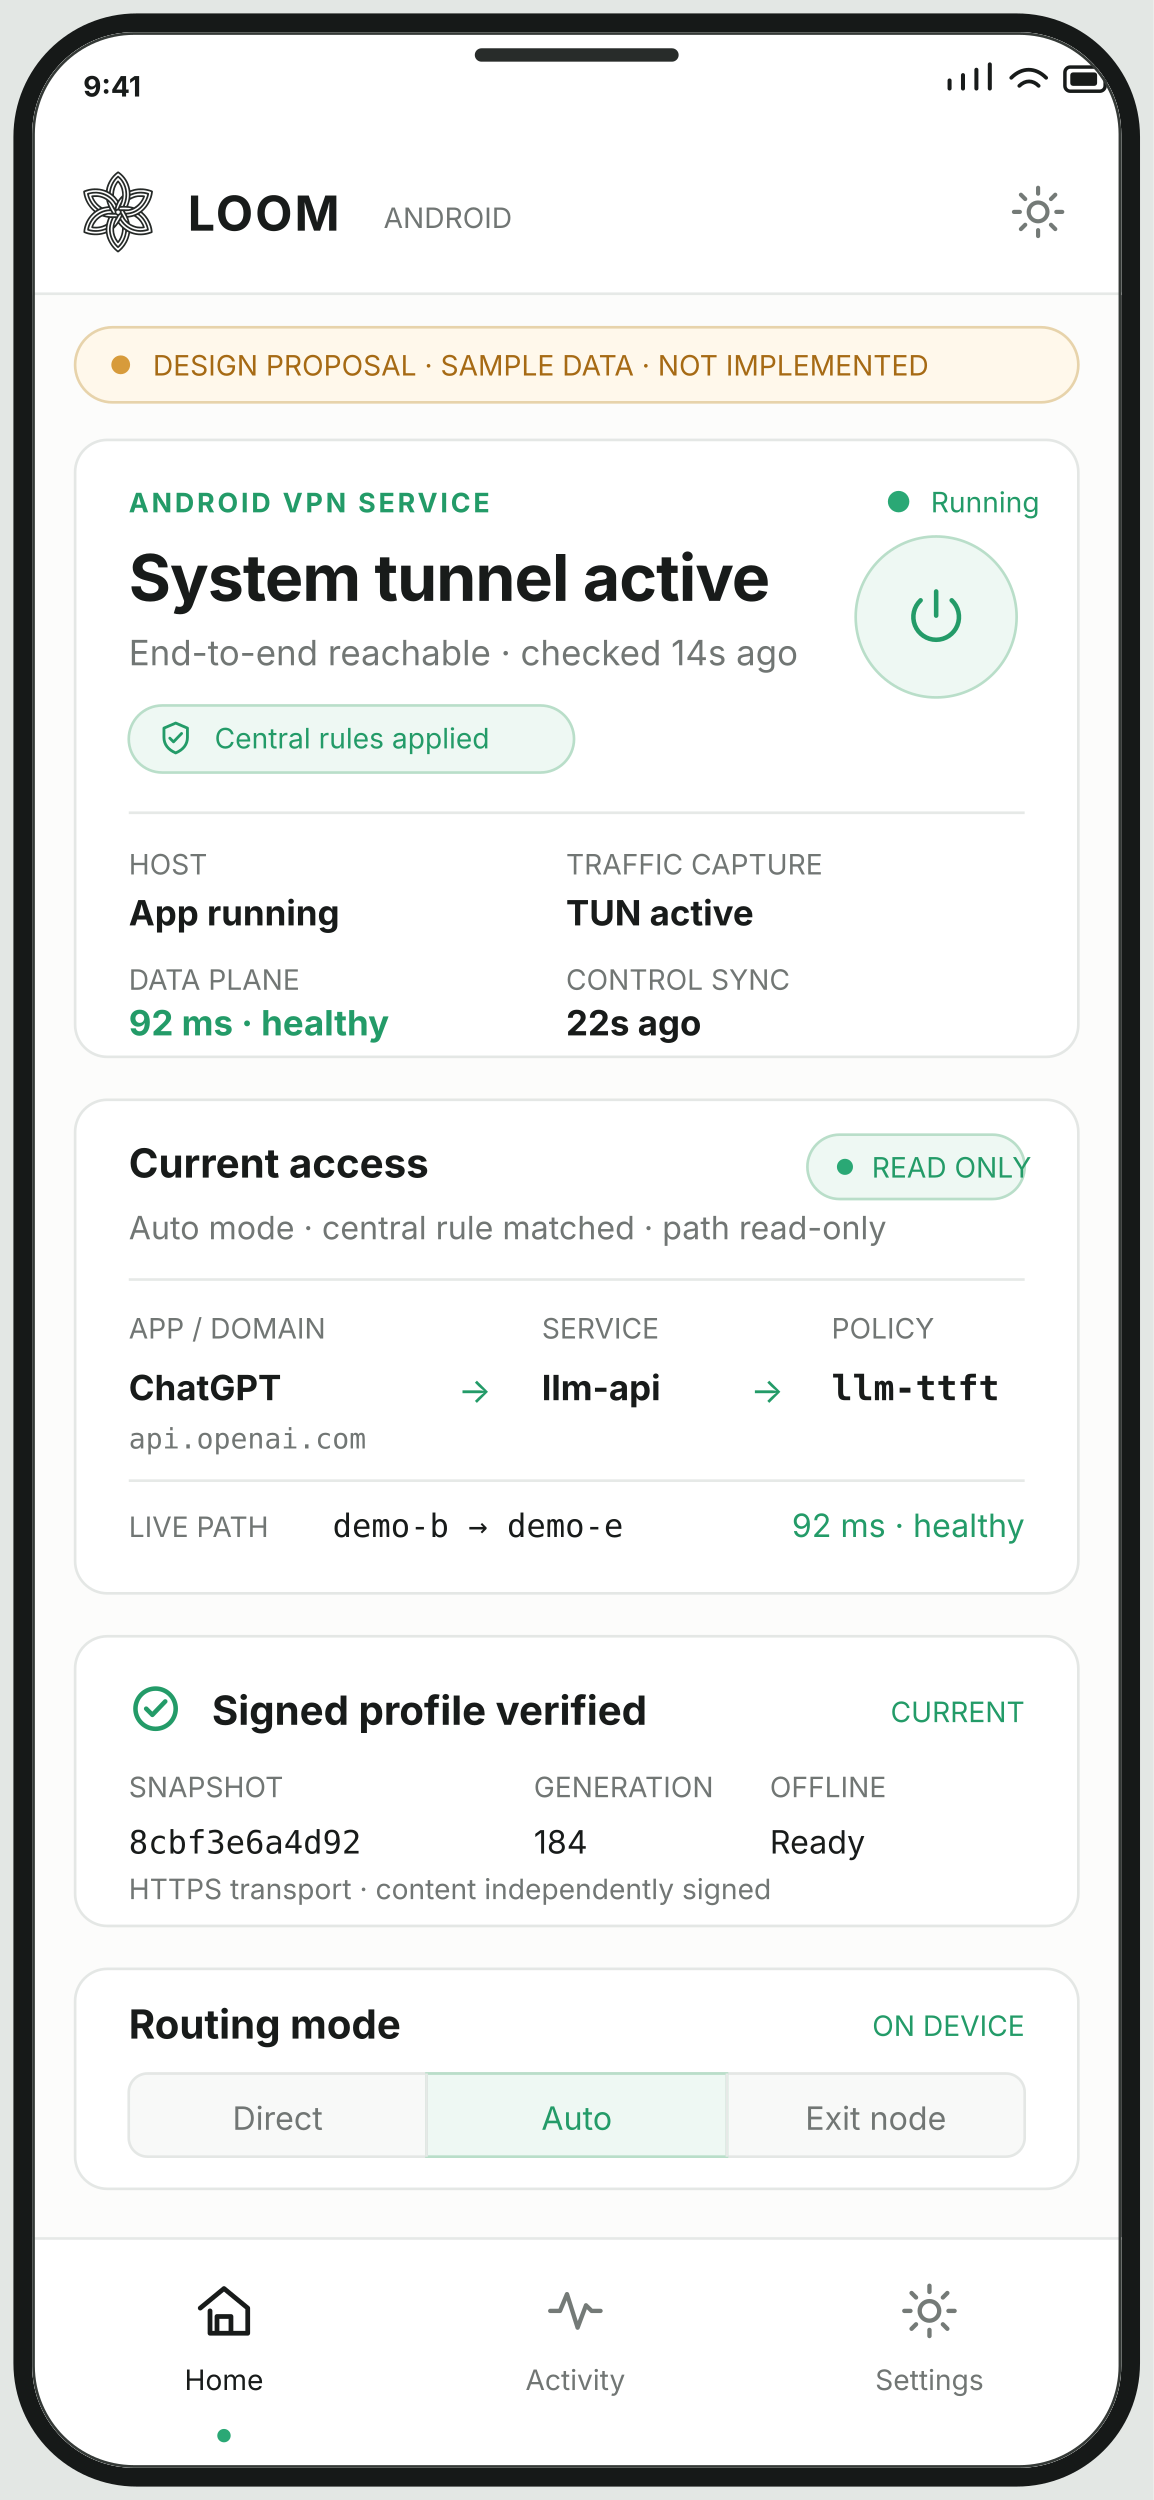
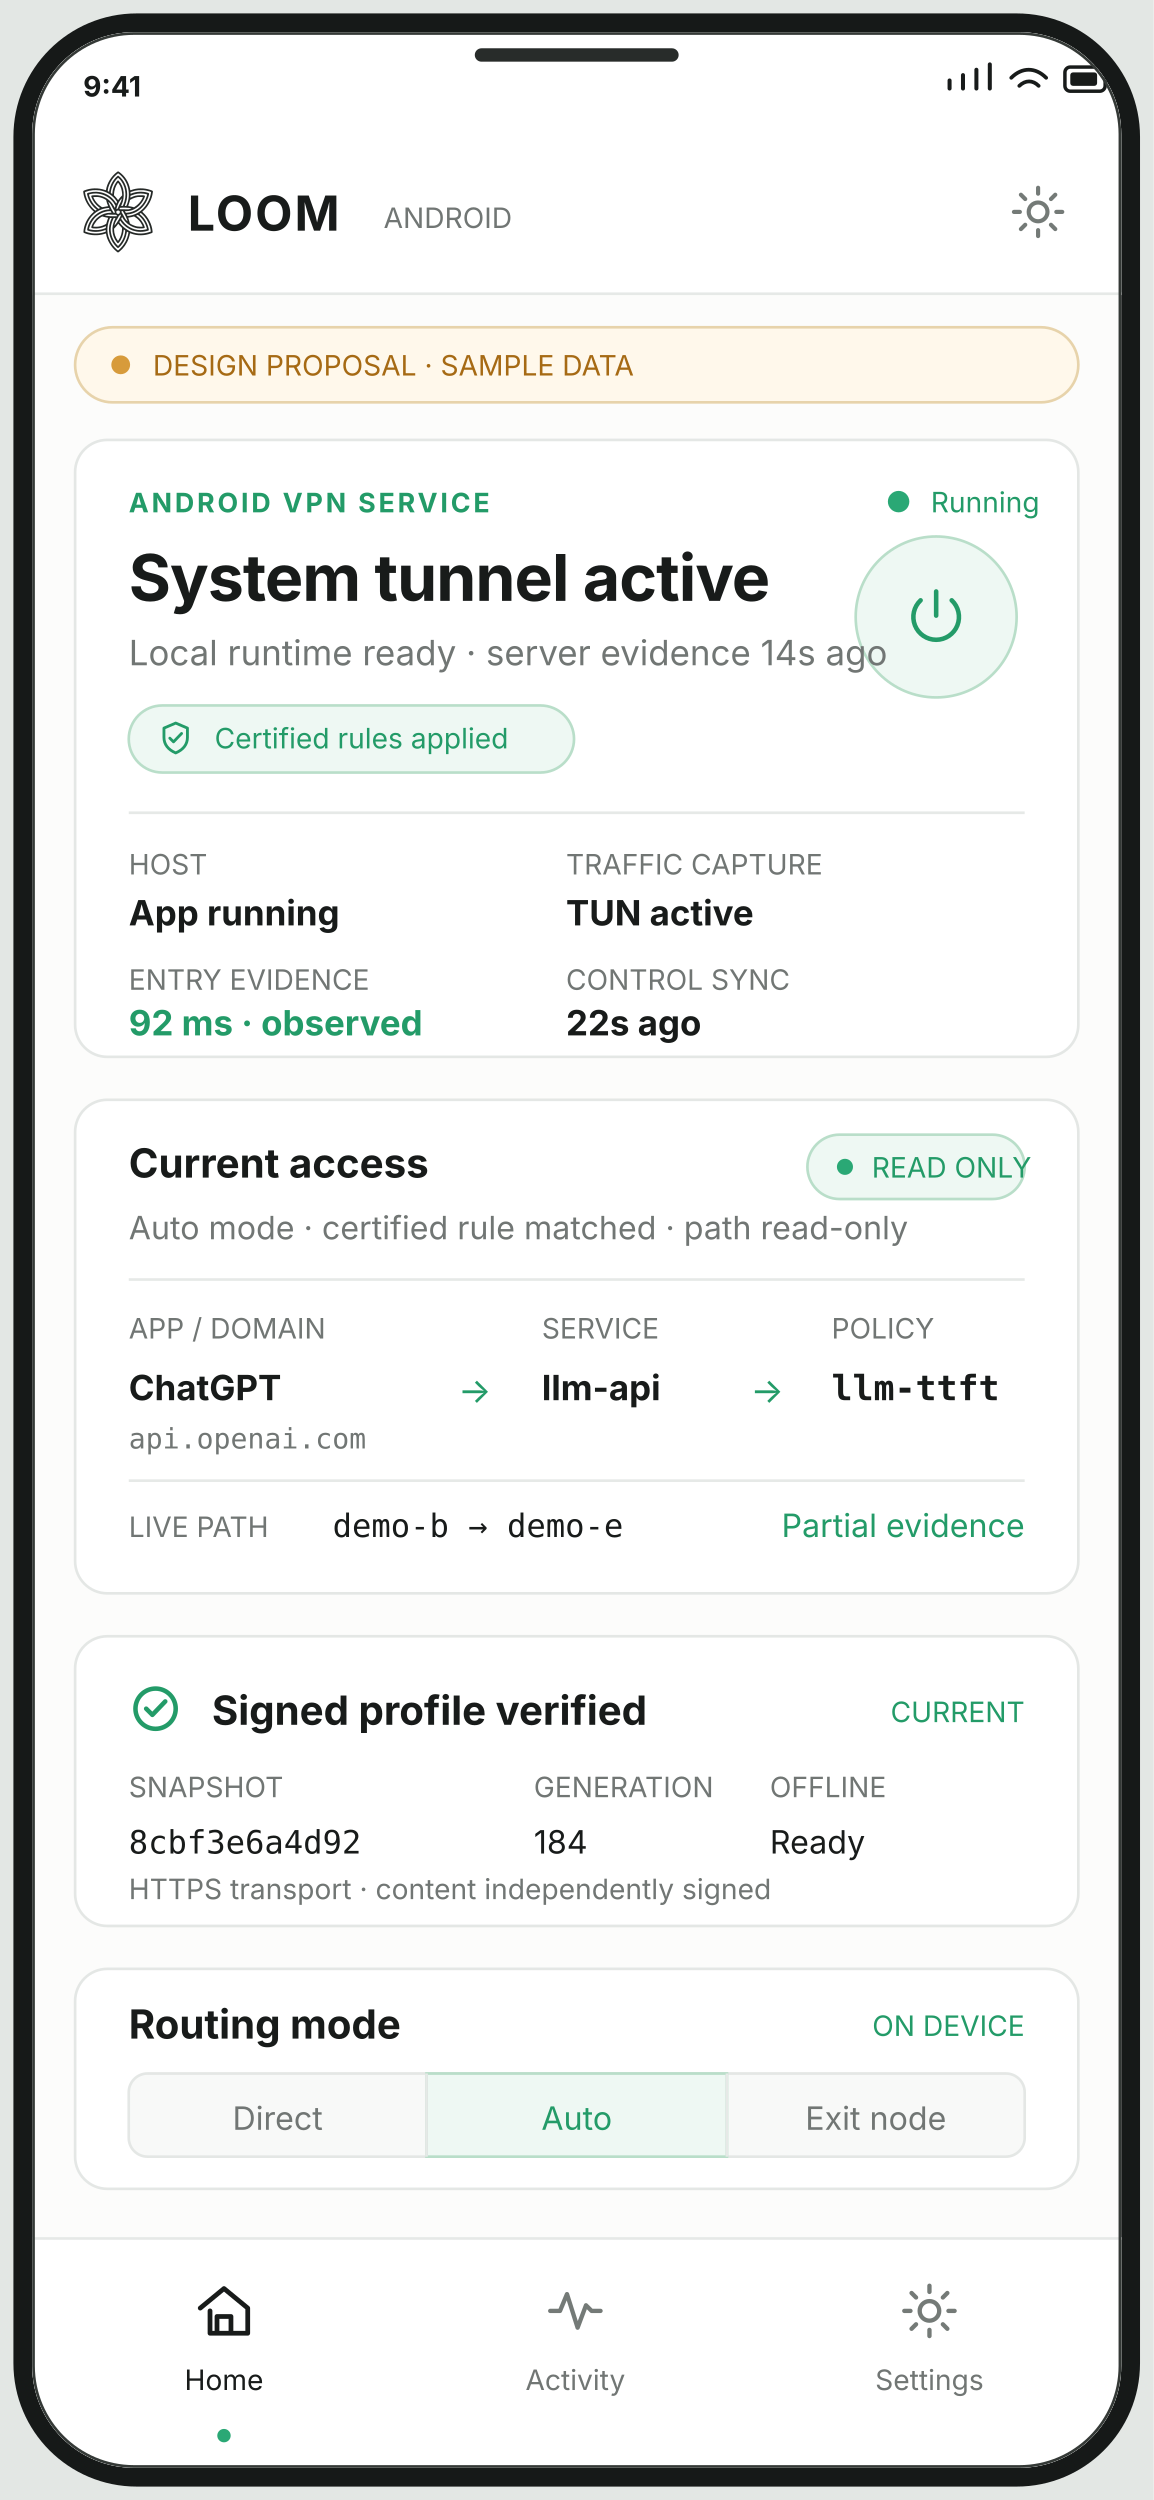
<svg xmlns="http://www.w3.org/2000/svg" width="430" height="932" viewBox="0 0 430 932" role="img" aria-labelledby="title description">
  <defs>
    <clipPath id="screen-clip">
      <rect x="12" y="12" width="406" height="908" rx="38" />
    </clipPath>
    <symbol id="loom-mark" viewBox="127 112 1000 1000">
      <g transform="translate(0,1254) scale(1,-1)">
        <path d="M616 1108 c-67 -49 -118 -133 -129 -209 0 -6 0 -6 -14 -1 -75 27 -166 24 -239 -6 -13 -5 -14 -7 -11 -29 12 -80 53 -155 115 -211 l9 -8 -6 -5 c-61 -53 -100 -121 -114 -200 -5 -31 -5 -38 4 -42 57 -26 138 -34 203 -20 13 2 22 5 39 10 14 5 14 5 15 -2 9 -70 60 -155 121 -204 17 -15 18 -15 34 -2 47 37 87 93 107 151 7 20 16 52 16 60 0 4 1 4 12 0 72 -28 158 -27 236 3 17 6 17 7 15 27 -8 79 -49 159 -111 215 l-9 9 10 9 c61 53 105 139 114 219 2 15 1 16 -28 26 -75 25 -156 25 -227 -2 -4 -1 -8 -2 -8 -2 -1 0 -2 7 -3 15 -15 81 -60 152 -126 198 -12 9 -14 9 -25 1z M639 1084 c105 -82 142 -225 92 -356 -7 -18 -7 -17 -16 -17 -4 0 -8 1 -8 1 -1 1 1 7 4 15 32 78 30 170 -5 243 -16 35 -40 66 -68 88 -9 8 -11 8 -20 0 -47 -39 -82 -103 -93 -169 -1 -7 -2 -12 -2 -13 -1 0 -17 8 -17 9 -1 1 4 27 7 40 13 44 37 89 68 124 15 16 44 43 47 43 0 0 5 -3 11 -8z M638 1031 c77 -72 98 -200 50 -307 -3 -8 -5 -11 -7 -12 -2 -1 -17 -1 -18 0 -1 0 2 6 5 12 44 94 31 213 -31 278 -10 11 -12 10 -29 -12 -26 -36 -44 -83 -47 -128 0 -6 -1 -11 -1 -11 -1 0 -6 4 -16 11 -4 3 2 39 12 67 13 41 41 84 68 108 4 4 3 4 14 -6z M635 973 c24 -33 37 -74 40 -124 l0 -15 -10 -10 c-11 -11 -23 -25 -32 -38 -6 -8 -5 -9 -13 3 -9 13 -19 24 -30 36 l-10 10 0 13 c3 48 18 94 42 128 6 7 6 7 13 -3z M413 893 c79 -13 148 -56 193 -118 12 -17 11 -15 6 -26 -3 -6 -5 -10 -5 -10 0 0 -4 6 -9 13 -66 103 -190 147 -314 114 -20 -6 -21 -6 -14 -34 15 -60 54 -120 102 -158 9 -8 9 -7 0 -12 -9 -6 -8 -6 -18 2 -57 48 -97 120 -110 196 -2 14 -3 13 7 16 22 9 53 16 85 19 13 2 61 0 77 -2z M923 895 c30 -3 83 -16 89 -22 2 -2 -7 -43 -14 -64 -34 -100 -109 -176 -200 -203 -23 -7 -59 -13 -61 -11 -2 2 -8 16 -8 16 0 1 7 2 16 2 74 9 136 45 185 108 27 35 49 81 57 120 4 17 3 19 -13 24 -62 19 -135 15 -193 -9 -9 -4 -9 -5 -9 7 l0 10 9 3 c25 10 56 17 83 19 9 1 50 1 59 0z M400 854 c70 -9 134 -47 176 -104 7 -11 21 -34 21 -36 0 -2 -6 -24 -7 -25 0 -1 -4 5 -8 13 -38 76 -106 124 -190 134 -14 2 -49 1 -62 -1 -16 -3 -18 -5 -12 -21 14 -42 48 -88 87 -117 7 -5 13 -10 13 -10 0 -1 -17 -9 -18 -9 -5 0 -42 35 -56 52 -24 29 -46 72 -54 105 -3 11 -3 10 11 14 30 8 67 10 99 5z M926 854 c13 -1 39 -7 40 -9 2 -2 -8 -34 -17 -55 -43 -93 -125 -152 -220 -158 l-11 0 -6 9 c-3 5 -5 9 -5 9 0 1 8 1 18 1 56 0 107 23 153 69 29 29 59 79 63 104 1 10 -11 13 -53 12 -42 0 -71 -6 -107 -24 -12 -6 -11 -6 -10 5 1 4 1 9 1 10 0 3 1 3 13 8 45 19 93 26 141 19z M391 816 c30 -3 68 -16 91 -32 l6 -3 4 -15 c4 -16 10 -34 16 -47 4 -11 4 -11 -3 -11 -12 -2 -37 -6 -48 -9 -16 -4 -14 -4 -26 4 -38 25 -67 57 -86 96 -7 15 -7 16 0 17 10 1 36 1 46 0z M914 816 c3 -2 2 -5 -4 -18 -19 -39 -53 -75 -89 -97 l-8 -5 -11 3 c-15 4 -33 8 -45 9 -6 1 -11 2 -11 2 -1 0 1 7 4 14 6 17 12 36 15 48 l1 9 9 5 c27 15 55 25 85 30 10 1 51 1 54 0z M669 789 c-4 -19 -7 -27 -14 -39 -10 -18 -20 -39 -29 -64 -1 -4 -2 -5 -10 -9 -9 -5 -9 -5 -5 11 10 40 28 75 51 103 10 12 10 12 7 -2z M529 746 c14 -16 17 -20 25 -37 8 -17 22 -42 30 -54 5 -9 6 -24 1 -26 -7 -2 -13 5 -35 46 -15 28 -35 75 -35 83 0 2 7 -4 14 -12z M721 691 c25 -1 43 -3 61 -8 4 0 2 -2 -8 -5 -19 -6 -28 -7 -48 -6 -12 1 -29 1 -46 1 -36 -1 -37 -1 -33 11 2 7 1 6 24 7 12 0 23 1 26 1 2 0 13 0 24 -1z M525 681 c5 -10 5 -10 -7 -10 -120 -9 -223 -101 -248 -221 -4 -22 -4 -23 11 -28 61 -19 132 -16 192 7 5 2 9 3 10 3 0 0 0 -5 0 -10 l1 -9 -9 -4 c-62 -24 -145 -25 -216 -1 -17 5 -16 4 -14 15 15 104 74 190 160 235 34 17 63 25 108 30 8 1 7 2 12 -7z M638 655 l9 -4 0 -10 c1 -13 2 -12 -10 -19 l-9 -6 -10 6 -9 6 -1 11 0 11 9 5 c12 6 11 6 21 0z M683 651 c0 -1 6 -10 12 -21 18 -30 29 -54 39 -82 6 -19 6 -19 -4 -9 -16 16 -22 25 -30 42 -7 14 -25 48 -30 54 -2 3 -3 15 -1 16 1 2 13 1 14 0z M546 642 c3 -5 5 -9 5 -9 0 -1 -7 -1 -16 -1 -94 0 -185 -66 -216 -155 -7 -22 -6 -23 23 -27 44 -5 89 3 131 21 7 3 13 6 13 6 0 -1 -1 -5 -1 -11 l-1 -11 -11 -5 c-53 -22 -115 -26 -174 -12 -11 3 -10 3 -9 10 8 39 30 82 58 115 44 53 119 88 184 88 l9 0 5 -9z M902 622 c45 -39 79 -92 96 -151 5 -19 10 -43 10 -51 l1 -7 -14 -5 c-89 -30 -180 -22 -253 22 -40 25 -68 49 -93 83 l-7 10 4 7 c7 13 6 12 12 3 73 -104 198 -148 317 -110 12 4 13 4 8 27 -9 42 -31 88 -59 123 -8 10 -33 35 -42 41 -6 5 -6 5 2 11 9 6 8 6 18 -3z M542 610 c10 -1 27 -1 38 -1 l20 0 8 -5 c4 -2 8 -4 8 -5 0 0 -1 -2 -2 -4 l-1 -4 -43 0 c-45 1 -55 2 -81 7 -8 1 -14 3 -15 3 0 1 15 6 27 8 15 3 15 3 20 2 2 0 11 0 21 -1z M661 609 c5 -9 -53 -107 -73 -125 -3 -3 -3 0 1 14 4 17 8 26 14 37 12 18 31 52 34 60 1 2 4 5 11 10 11 7 11 7 13 4z M863 604 c48 -36 83 -90 98 -148 2 -7 3 -14 3 -14 -1 -1 -5 -3 -11 -4 -90 -23 -180 3 -247 69 -17 18 -42 51 -42 56 0 2 9 20 10 20 0 0 3 -4 5 -8 36 -66 102 -112 177 -124 12 -2 51 -2 64 0 19 4 21 5 17 17 -15 50 -55 103 -97 128 -1 1 -2 2 -2 2 0 1 17 10 19 10 0 0 3 -2 6 -4z M458 585 c12 -4 37 -9 48 -11 8 0 7 0 3 -10 -5 -13 -13 -36 -16 -49 -3 -13 -2 -12 -19 -21 -38 -19 -72 -26 -112 -25 -22 1 -23 1 -23 5 3 13 23 45 41 67 16 18 58 49 64 48 1 -1 7 -2 14 -4z M824 583 c35 -22 63 -53 81 -89 6 -12 11 -22 10 -23 -4 -3 -47 -2 -68 2 -26 5 -69 24 -82 35 0 1 -2 8 -4 17 -2 9 -6 23 -10 32 -6 19 -6 18 1 19 14 1 57 11 59 13 1 1 4 0 13 -6z M553 570 c1 -1 1 -2 -2 -7 -11 -21 -21 -55 -26 -82 -15 -86 17 -180 82 -245 20 -20 19 -20 40 0 44 45 71 101 82 165 1 6 2 11 2 11 0 1 4 -1 9 -4 l8 -4 0 -5 c-11 -74 -51 -146 -110 -198 -12 -10 -10 -10 -21 -1 -77 65 -122 167 -113 259 3 34 14 74 26 103 l4 9 9 0 c5 0 9 0 10 -1z M597 570 c0 -1 -4 -9 -8 -18 -43 -88 -35 -184 20 -258 15 -20 17 -21 27 -10 30 33 52 90 57 145 0 11 0 11 10 3 10 -7 9 -6 7 -19 -7 -62 -34 -117 -76 -161 l-7 -7 -8 8 c-51 50 -82 131 -77 200 3 35 12 70 28 103 l7 14 10 0 c5 0 10 0 10 0z M639 493 c5 -6 14 -17 22 -24 l13 -14 0 -8 c0 -44 -14 -93 -38 -130 -9 -14 -9 -14 -13 -8 -26 35 -42 84 -42 127 l0 11 12 12 c11 12 22 25 31 38 3 4 6 7 6 7 0 0 4 -5 9 -11z" fill="#252927" fill-rule="evenodd" clip-rule="evenodd" />
      </g>
    </symbol>
    <symbol id="icon-settings" viewBox="0 0 24 24">
      <circle cx="12" cy="12" r="3.5" />
      <path d="M12 3v2.2M12 18.8V21M3 12h2.2M18.8 12H21M5.6 5.6l1.6 1.6M16.8 16.8l1.6 1.6M18.4 5.6l-1.6 1.6M7.2 16.8l-1.6 1.6" />
    </symbol>
    <symbol id="icon-shield" viewBox="0 0 24 24">
      <path d="m12 2.5 7 3v5.6c0 4.1-2.5 7.3-7 9.2-4.5-1.9-7-5.1-7-9.2V5.5Z" />
      <path d="m8.5 11.5 2.2 2.2 4.8-5" />
    </symbol>
    <symbol id="icon-power" viewBox="0 0 24 24">
      <path d="M12 2.5v9M6.2 5.8a8.5 8.5 0 1 0 11.6 0" />
    </symbol>
    <symbol id="icon-check" viewBox="0 0 20 20">
      <circle cx="10" cy="10" r="7.5" />
      <path d="m6.5 10 2.3 2.3 4.8-5" />
    </symbol>
    <symbol id="icon-phone" viewBox="0 0 24 24">
      <rect x="6" y="2.5" width="12" height="19" rx="2.5" />
      <path d="M10 5h4M10 19h4" />
    </symbol>
    <symbol id="icon-server" viewBox="0 0 24 24">
      <rect x="3" y="3" width="18" height="7" rx="2" />
      <rect x="3" y="14" width="18" height="7" rx="2" />
      <circle cx="7" cy="6.5" r="1" />
      <circle cx="7" cy="17.5" r="1" />
      <path d="M11 6.5h6M11 17.5h6" />
    </symbol>
    <symbol id="icon-globe" viewBox="0 0 24 24">
      <circle cx="12" cy="12" r="9" />
      <path d="M3 12h18M12 3c2.6 2.5 4 5.5 4 9s-1.4 6.5-4 9M12 3c-2.6 2.5-4 5.5-4 9s1.4 6.5 4 9" />
    </symbol>
    <symbol id="icon-home" viewBox="0 0 24 24">
      <path d="m3.5 11 8.5-7 8.5 7v9H7v-8M9.5 20v-6h5v6" />
    </symbol>
    <symbol id="icon-activity" viewBox="0 0 24 24">
      <path d="M3 12h3.5l2.5-6 3.8 12 3-8 2 2H21" />
    </symbol>
    <symbol id="icon-chevron" viewBox="0 0 20 20">
      <path d="m7 4 6 6-6 6" />
    </symbol>
    <style>
      .ui { font-family: Inter, "Atkinson Hyperlegible Next", Roboto, system-ui, sans-serif; fill: #181B1A; }
      .mono { font-family: "Intel One Mono", "Roboto Mono", ui-monospace, monospace; }
      .muted { fill: #717674; }
      .faint { fill: #9BA09E; }
      .green { fill: #239B68; }
      .amber { fill: #A66A14; }
      .heading { font-size: 24px; font-weight: 700; letter-spacing: -.35px; }
      .section { font-size: 15px; font-weight: 650; }
      .subsection { font-size: 13px; font-weight: 650; }
      .body { font-size: 13px; font-weight: 400; }
      .small { font-size: 12px; font-weight: 400; }
      .tiny { font-size: 10.5px; font-weight: 400; }
      .eyebrow { font-size: 10px; font-weight: 650; letter-spacing: 1.05px; }
      .metric { font-size: 17px; font-weight: 680; }
      .wordmark { font-size: 18px; font-weight: 700; letter-spacing: .8px; }
      .panel { fill: #FFFFFF; stroke: #E4E7E5; stroke-width: 1; }
      .panel-soft { fill: #F8F9F8; stroke: #E4E7E5; stroke-width: 1; }
      .chip-green { fill: #EEF8F3; stroke: #B9DEC9; stroke-width: 1; }
      .chip-amber { fill: #FFF8EB; stroke: #E7D3AB; stroke-width: 1; }
      .rule { stroke: #E6E9E7; stroke-width: 1; }
      .icon { fill: none; stroke: #747A77; stroke-width: 1.55; stroke-linecap: round; stroke-linejoin: round; }
      .icon-active { fill: none; stroke: #181B1A; stroke-width: 1.7; stroke-linecap: round; stroke-linejoin: round; }
      .icon-green { fill: none; stroke: #239B68; stroke-width: 1.7; stroke-linecap: round; stroke-linejoin: round; }
      .status-dot { fill: #2AA875; }
      .route-line { fill: none; stroke: #2AA875; stroke-width: 1.8; stroke-linecap: round; }
      .node-ring { fill: #FFFFFF; stroke: #B9DEC9; stroke-width: 1.35; }
    </style>
  </defs>
  <rect width="430" height="932" fill="#E3E7E4" />
  <rect x="5" y="5" width="420" height="922" rx="46" fill="#161918" />
  <rect x="12" y="12" width="406" height="908" rx="38" fill="#FCFCFB" />
  <g clip-path="url(#screen-clip)">
    <rect x="12" y="12" width="406" height="38" fill="#FFFFFF" />
    <g class="ui tiny">
      <text x="31" y="36" font-weight="650">9:41</text>
      <path d="M354 33v-3M359 33v-5M364 33v-7M369 33v-9" fill="none" stroke="#181B1A" stroke-width="1.5" stroke-linecap="round" />
      <path d="M377 29c4-4 9-4 13 0M380 32c2.3-2.2 5-2.2 7.2 0" fill="none" stroke="#181B1A" stroke-width="1.4" stroke-linecap="round" />
      <rect x="397" y="25" width="15" height="9" rx="2" fill="none" stroke="#181B1A" stroke-width="1.3" />
      <rect x="412" y="28" width="2" height="3" rx="1" fill="#181B1A" />
      <rect x="399" y="27" width="10" height="5" rx="1" fill="#181B1A" />
    </g>
    <rect x="12" y="50" width="406" height="60" fill="#FFFFFF" />
    <line class="rule" x1="12" y1="109.5" x2="418" y2="109.5" />
    <use href="#loom-mark" x="28" y="63" width="32" height="32" />
    <text class="ui wordmark" x="70" y="86">LOOM</text>
    <text class="ui tiny muted" x="143" y="85">ANDROID</text>
    <use href="#icon-settings" x="375" y="67" width="24" height="24" class="icon" />
    <rect x="28" y="122" width="374" height="28" rx="14" class="chip-amber" />
    <circle cx="45" cy="136" r="3.5" fill="#D79B3B" />
-     <text class="ui tiny amber" x="57" y="140">DESIGN PROPOSAL · SAMPLE DATA · NOT IMPLEMENTED</text>
+     <text class="ui tiny amber" x="57" y="140">DESIGN PROPOSAL · SAMPLE DATA</text>
    <rect x="28" y="164" width="374" height="230" rx="12" class="panel" />
    <g class="ui">
      <text class="eyebrow green" x="48" y="191">ANDROID VPN SERVICE</text>
      <circle cx="335" cy="187" r="4" class="status-dot" />
      <text class="tiny green" x="347" y="191">Running</text>
      <circle cx="349" cy="230" r="30" fill="#EEF8F3" stroke="#B9DEC9" />
      <use href="#icon-power" x="337" y="218" width="24" height="24" class="icon-green" />
      <text class="heading" x="48" y="224">System tunnel active</text>
-       <text class="body muted" x="48" y="248">End-to-end reachable · checked 14s ago</text>
+       <text class="body muted" x="48" y="248">Local runtime ready · server evidence 14s ago</text>
      <rect x="48" y="263" width="166" height="25" rx="12.5" class="chip-green" />
      <use href="#icon-shield" x="58" y="268" width="15" height="15" class="icon-green" />
-       <text class="tiny green" x="80" y="279">Central rules applied</text>
+       <text class="tiny green" x="80" y="279">Certified rules applied</text>
      <line class="rule" x1="48" y1="303" x2="382" y2="303" />
      <text class="tiny muted" x="48" y="326">HOST</text>
      <text class="subsection" x="48" y="345">App running</text>
      <text class="tiny muted" x="211" y="326">TRAFFIC CAPTURE</text>
      <text class="subsection" x="211" y="345">TUN active</text>
-       <text class="tiny muted" x="48" y="369">DATA PLANE</text>
-       <text class="subsection green" x="48" y="386">92 ms · healthy</text>
+       <text class="tiny muted" x="48" y="369">ENTRY EVIDENCE</text>
+       <text class="subsection green" x="48" y="386">92 ms · observed</text>
      <text class="tiny muted" x="211" y="369">CONTROL SYNC</text>
      <text class="subsection" x="211" y="386">22s ago</text>
    </g>
    <rect x="28" y="410" width="374" height="184" rx="12" class="panel" />
    <g class="ui">
      <text class="section" x="48" y="439">Current access</text>
      <rect x="301" y="423" width="81" height="24" rx="12" class="chip-green" />
      <circle cx="315" cy="435" r="3" class="status-dot" />
      <text class="tiny green" x="325" y="439">READ ONLY</text>
-       <text class="small muted" x="48" y="462">Auto mode · central rule matched · path read-only</text>
+       <text class="small muted" x="48" y="462">Auto mode · certified rule matched · path read-only</text>
      <line class="rule" x1="48" y1="477" x2="382" y2="477" />
      <text class="tiny muted" x="48" y="499">APP / DOMAIN</text>
      <text class="tiny muted" x="202" y="499">SERVICE</text>
      <text class="tiny muted" x="310" y="499">POLICY</text>
      <text class="subsection" x="48" y="522">ChatGPT</text>
      <text class="tiny mono muted" x="48" y="540">api.openai.com</text>
      <text class="subsection" x="202" y="522">llm-api</text>
      <text class="subsection mono" x="310" y="522">llm-ttft</text>
      <text class="body green" x="177" y="523" text-anchor="middle">→</text>
      <text class="body green" x="286" y="523" text-anchor="middle">→</text>
      <line class="rule" x1="48" y1="552" x2="382" y2="552" />
      <text class="tiny muted" x="48" y="573">LIVE PATH</text>
      <text class="small mono" x="124" y="573">demo-b → demo-e</text>
-       <text class="small green" x="382" y="573" text-anchor="end">92 ms · healthy</text>
+       <text class="small green" x="382" y="573" text-anchor="end">Partial evidence</text>
    </g>
    <rect x="28" y="610" width="374" height="108" rx="12" class="panel" />
    <g class="ui">
      <use href="#icon-check" x="48" y="627" width="20" height="20" class="icon-green" />
      <text class="section" x="79" y="643">Signed profile verified</text>
      <text class="tiny green" x="382" y="642" text-anchor="end">CURRENT</text>
      <text class="tiny muted" x="48" y="670">SNAPSHOT</text>
      <text class="small mono" x="48" y="691" font-weight="650">8cbf3e6a4d92</text>
      <text class="tiny muted" x="199" y="670">GENERATION</text>
      <text class="small" x="199" y="691" font-weight="650">184</text>
      <text class="tiny muted" x="287" y="670">OFFLINE</text>
      <text class="small" x="287" y="691" font-weight="650">Ready</text>
      <text class="tiny muted" x="48" y="708">HTTPS transport · content independently signed</text>
    </g>
    <rect x="28" y="734" width="374" height="82" rx="12" class="panel" />
    <g class="ui">
      <text class="section" x="48" y="760">Routing mode</text>
      <text class="tiny green" x="382" y="759" text-anchor="end">ON DEVICE</text>
      <rect x="48" y="773" width="334" height="31" rx="7" class="panel-soft" />
      <rect x="159" y="773" width="112" height="31" fill="#EEF8F3" stroke="#B9DEC9" />
      <line class="rule" x1="159" y1="773" x2="159" y2="804" />
      <line class="rule" x1="271" y1="773" x2="271" y2="804" />
      <text class="small muted" x="103.5" y="794" text-anchor="middle">Direct</text>
      <text class="small green" x="215" y="794" text-anchor="middle" font-weight="650">Auto</text>
      <text class="small muted" x="326.5" y="794" text-anchor="middle">Exit node</text>
    </g>
    <rect x="12" y="834" width="406" height="86" fill="#FFFFFF" />
    <line class="rule" x1="12" y1="834.5" x2="418" y2="834.5" />
    <g class="ui">
      <use href="#icon-home" x="71" y="849" width="25" height="25" class="icon-active" />
      <text class="tiny" x="83.5" y="891" text-anchor="middle" font-weight="650">Home</text>
      <circle cx="83.5" cy="908" r="2.5" class="status-dot" />
      <use href="#icon-activity" x="202" y="849" width="25" height="25" class="icon" />
      <text class="tiny muted" x="214.5" y="891" text-anchor="middle">Activity</text>
      <use href="#icon-settings" x="334" y="849" width="25" height="25" class="icon" />
      <text class="tiny muted" x="346.5" y="891" text-anchor="middle">Settings</text>
    </g>
  </g>
  <rect x="177" y="18" width="76" height="5" rx="2.5" fill="#282C2A" />
  <rect x="12.5" y="12.5" width="405" height="907" rx="37.5" fill="none" stroke="#343936" />
</svg>
